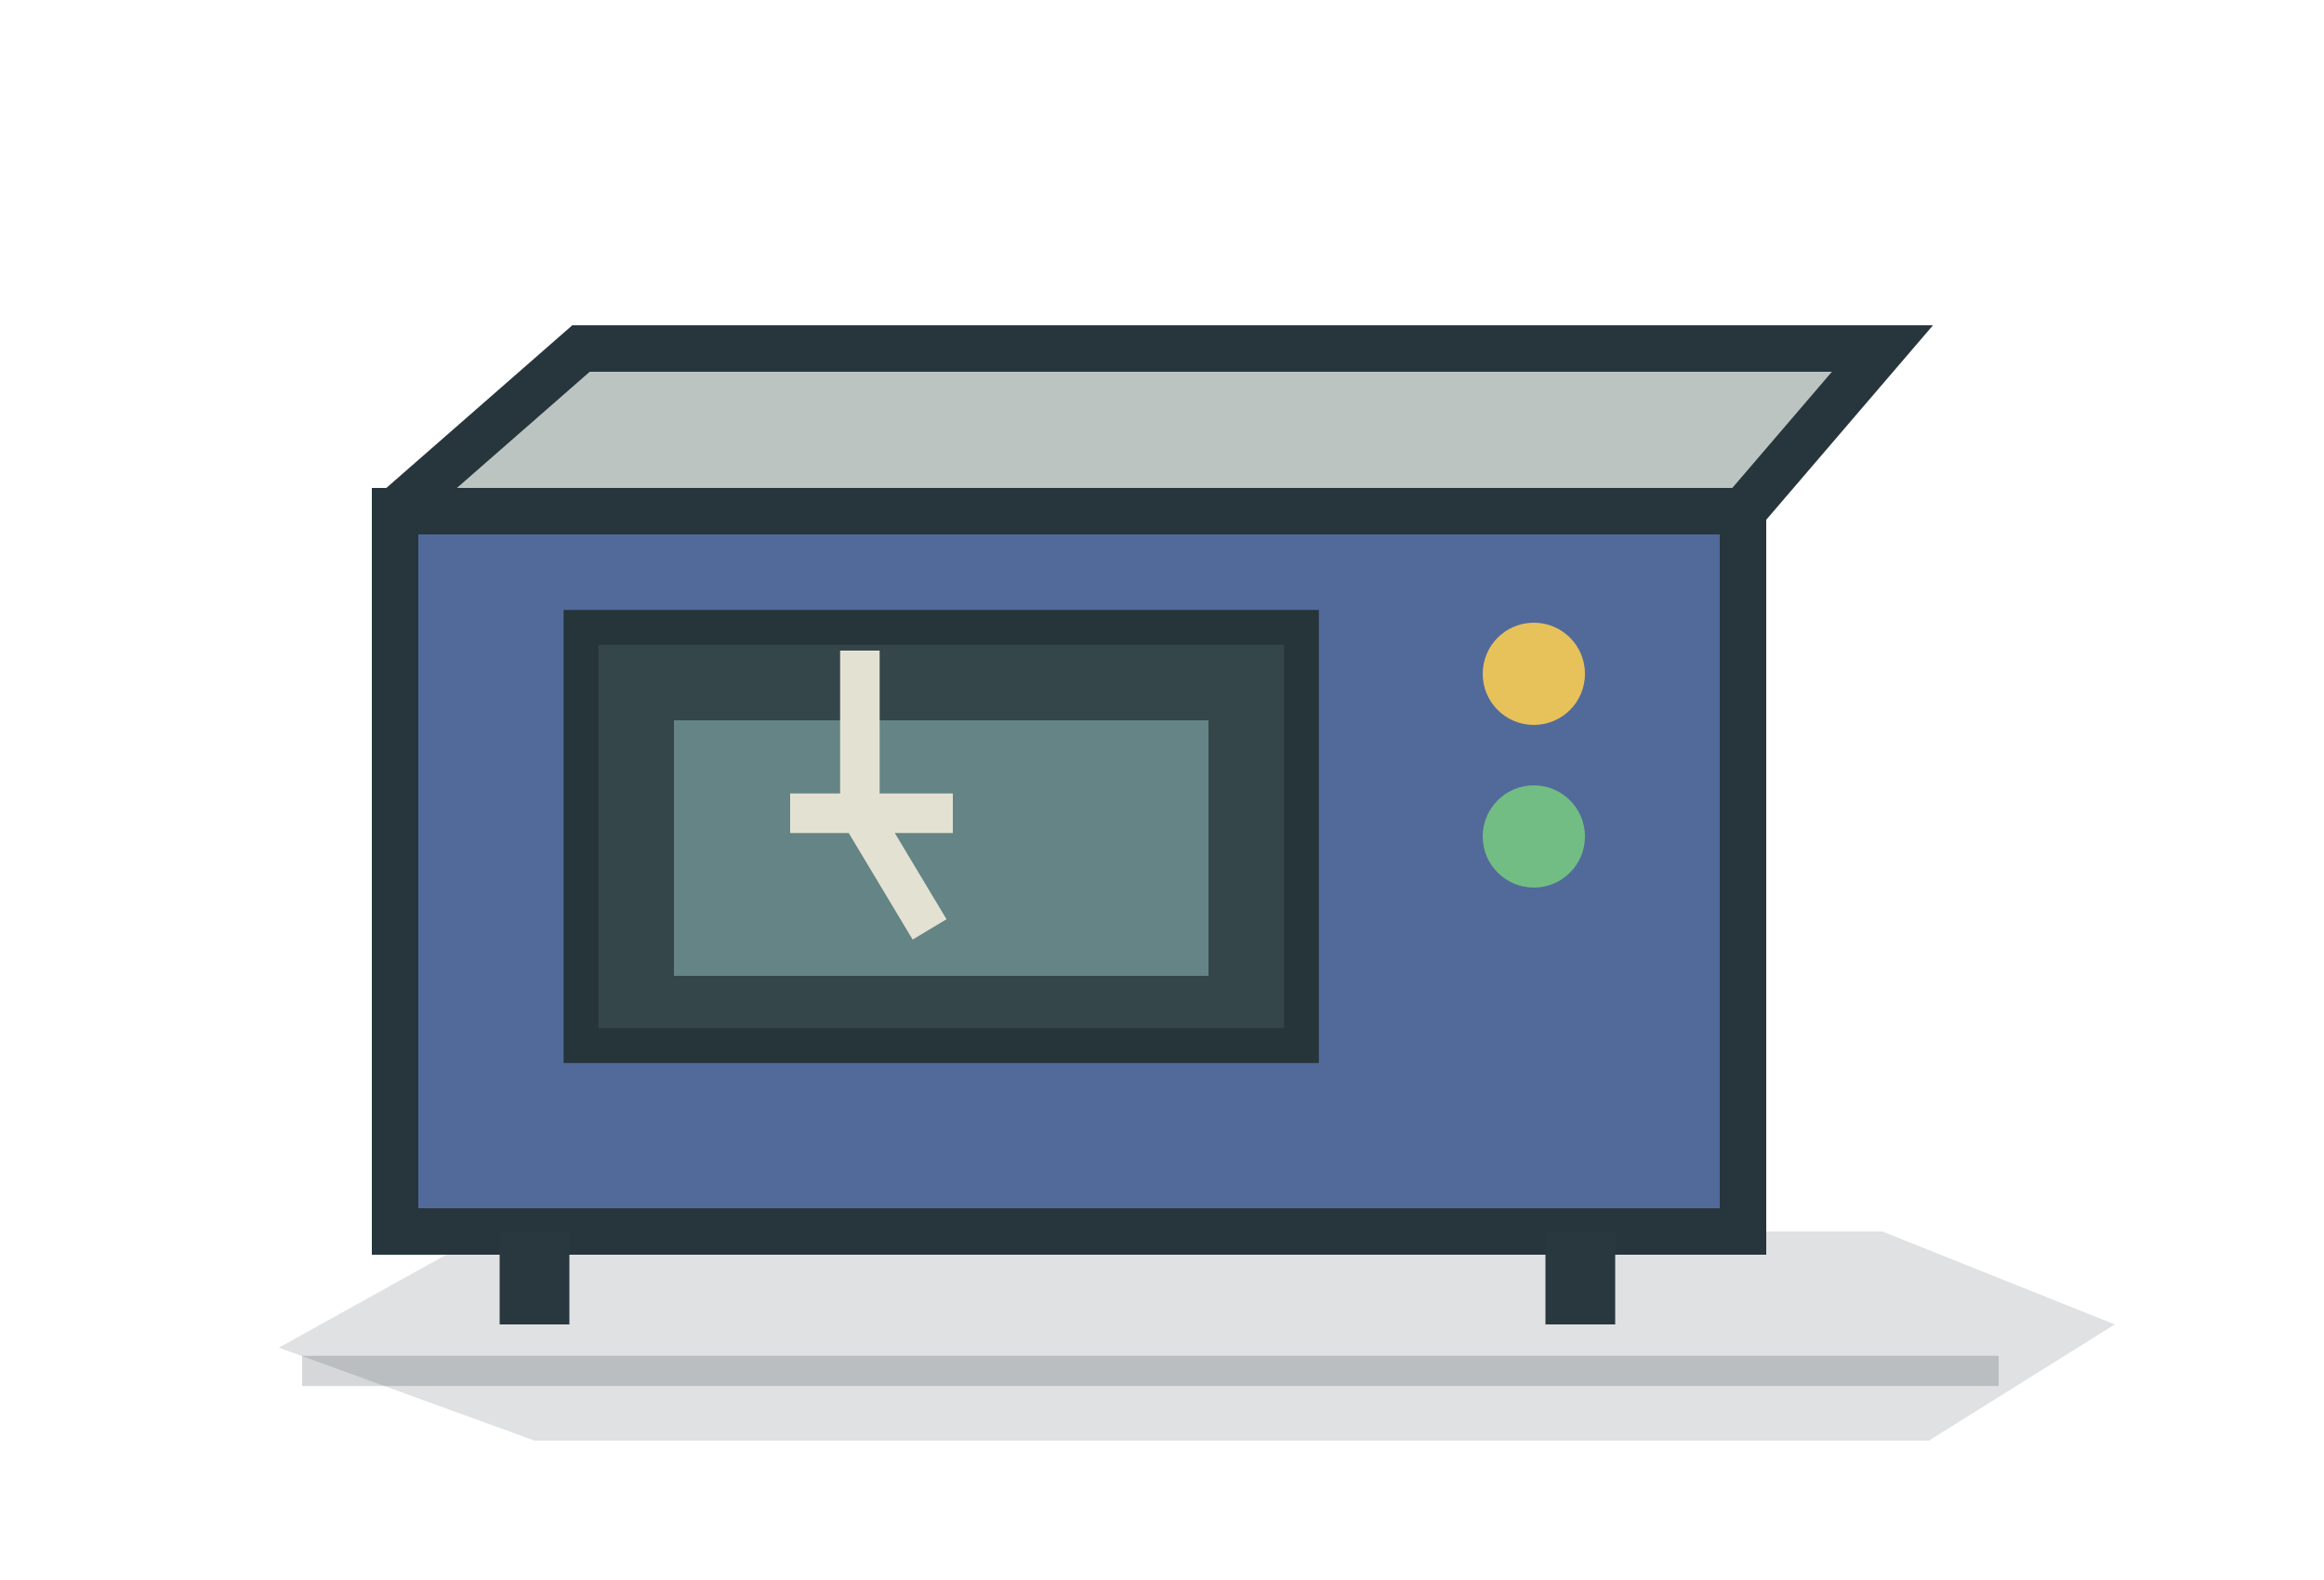
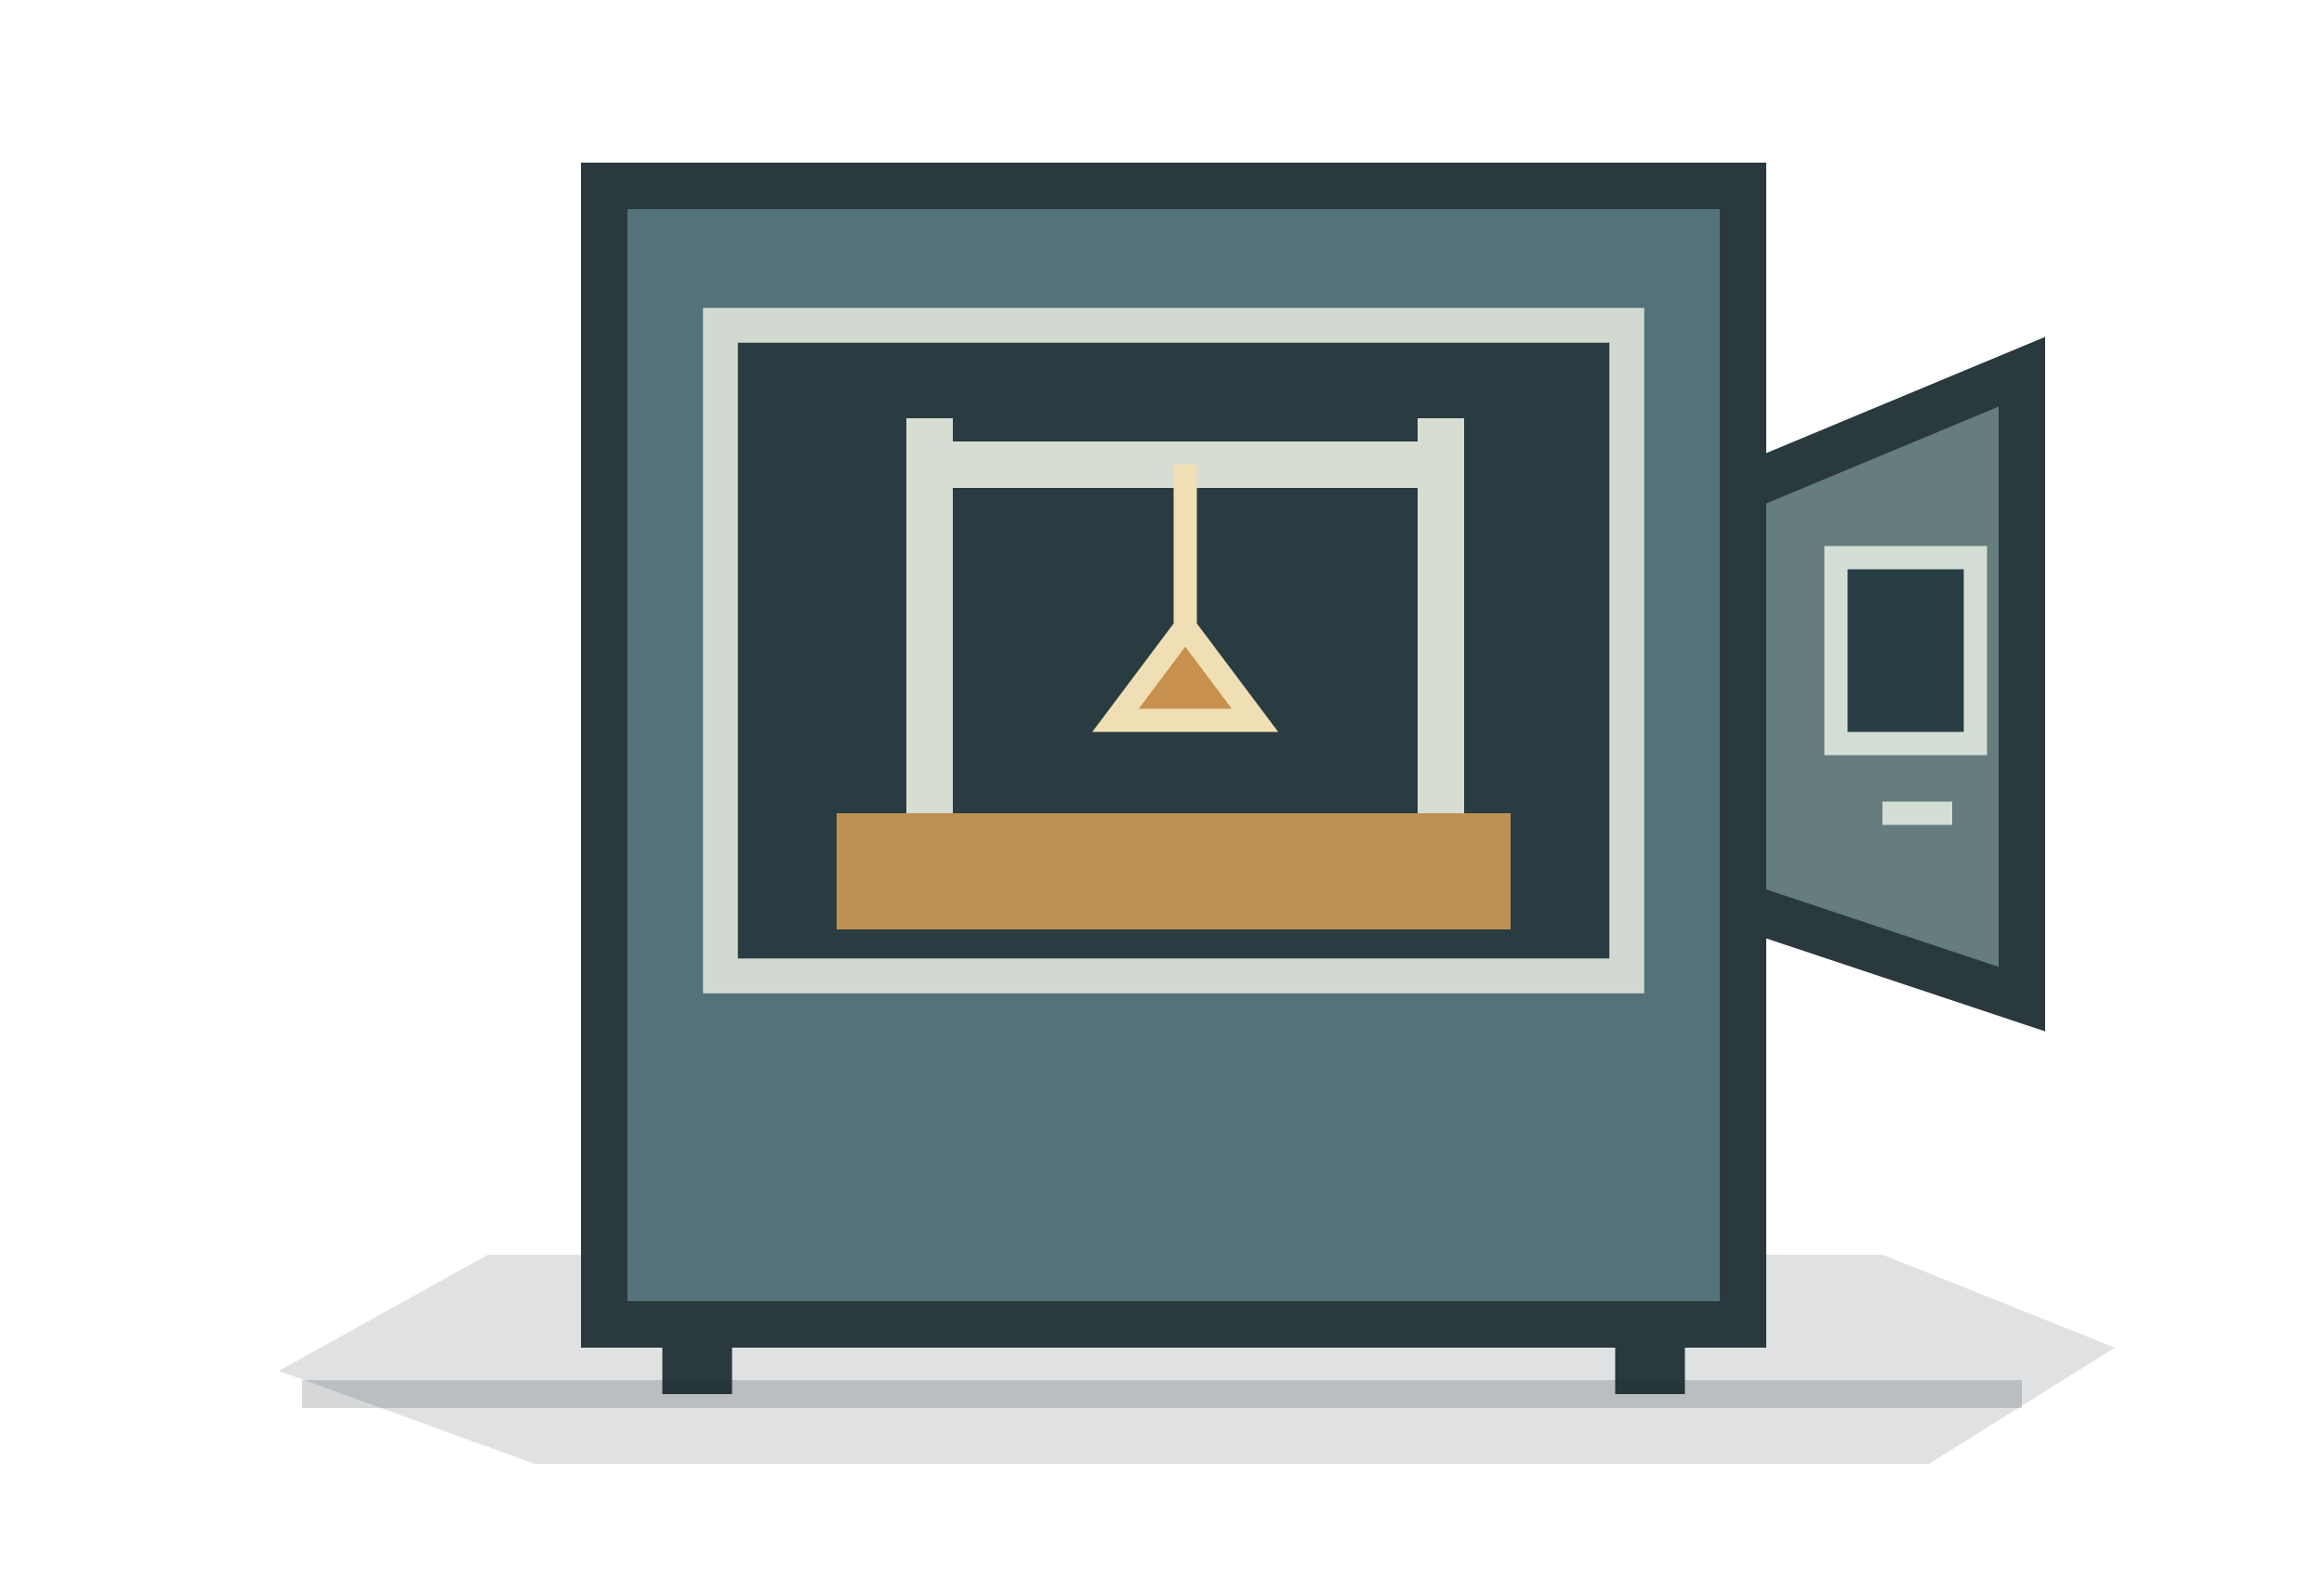
<svg xmlns="http://www.w3.org/2000/svg" viewBox="0 0 100 68">
-   <path d="M12 58L23 62H83L91 57L81 53H21Z" fill="#17252b" fill-opacity=".14" />
-   <path d="M17 22L25 15H81L75 22V53H17Z" fill="#bcc4c1" stroke="#27363d" stroke-width="2" />
-   <path d="M17 22H75V53H17Z" fill="#526a9a" stroke="#27363d" stroke-width="2" />
-   <path d="M25 27H56V45H25Z" fill="#35464b" stroke="#26353a" stroke-width="1.5" />
-   <path d="M29 31H52V42H29Z" fill="#7ea6a5" fill-opacity=".65" />
-   <path d="M37 28V35M34 35H41M37 35L40 40" stroke="#e3e2d2" stroke-width="1.7" />
-   <circle cx="66" cy="29" r="2.2" fill="#e7c25b" />
-   <circle cx="66" cy="36" r="2.2" fill="#72bd83" />
-   <path d="M23 53V57M68 53V57" stroke="#28383e" stroke-width="3" />
-   <path d="M13 59H86" stroke="#17252b" stroke-opacity=".18" stroke-width="1.3" />
+   <path d="M12 59L23 63H83L91 58L81 54H21Z" fill="#17252b" fill-opacity=".14" />
+   <path d="M26 8H75V57H26Z" fill="#54727a" stroke="#29393d" stroke-width="2" />
+   <path d="M31 14H70V42H31Z" fill="#293c42" stroke="#d1d9d0" stroke-width="1.5" />
+   <path d="M36 35H65V40H36Z" fill="#be9052" />
+   <path d="M40 18V35M62 18V35M40 20H62" stroke="#d7ddd2" stroke-width="2" />
+   <path d="M51 20V27L48 31H54L51 27" fill="#c7904e" stroke="#f0dfb4" stroke-width="1" />
+   <path d="M75 21L87 16V43L75 39Z" fill="#667d7e" stroke="#29393d" stroke-width="2" />
+   <path d="M79 24H85V32H79ZM81 35H84" fill="#283e44" stroke="#d4ded5" stroke-width="1" />
+   <path d="M30 57V60M71 57V60" stroke="#29393d" stroke-width="3" />
+   <path d="M13 60H87" stroke="#17252b" stroke-opacity=".18" stroke-width="1.2" />
</svg>
